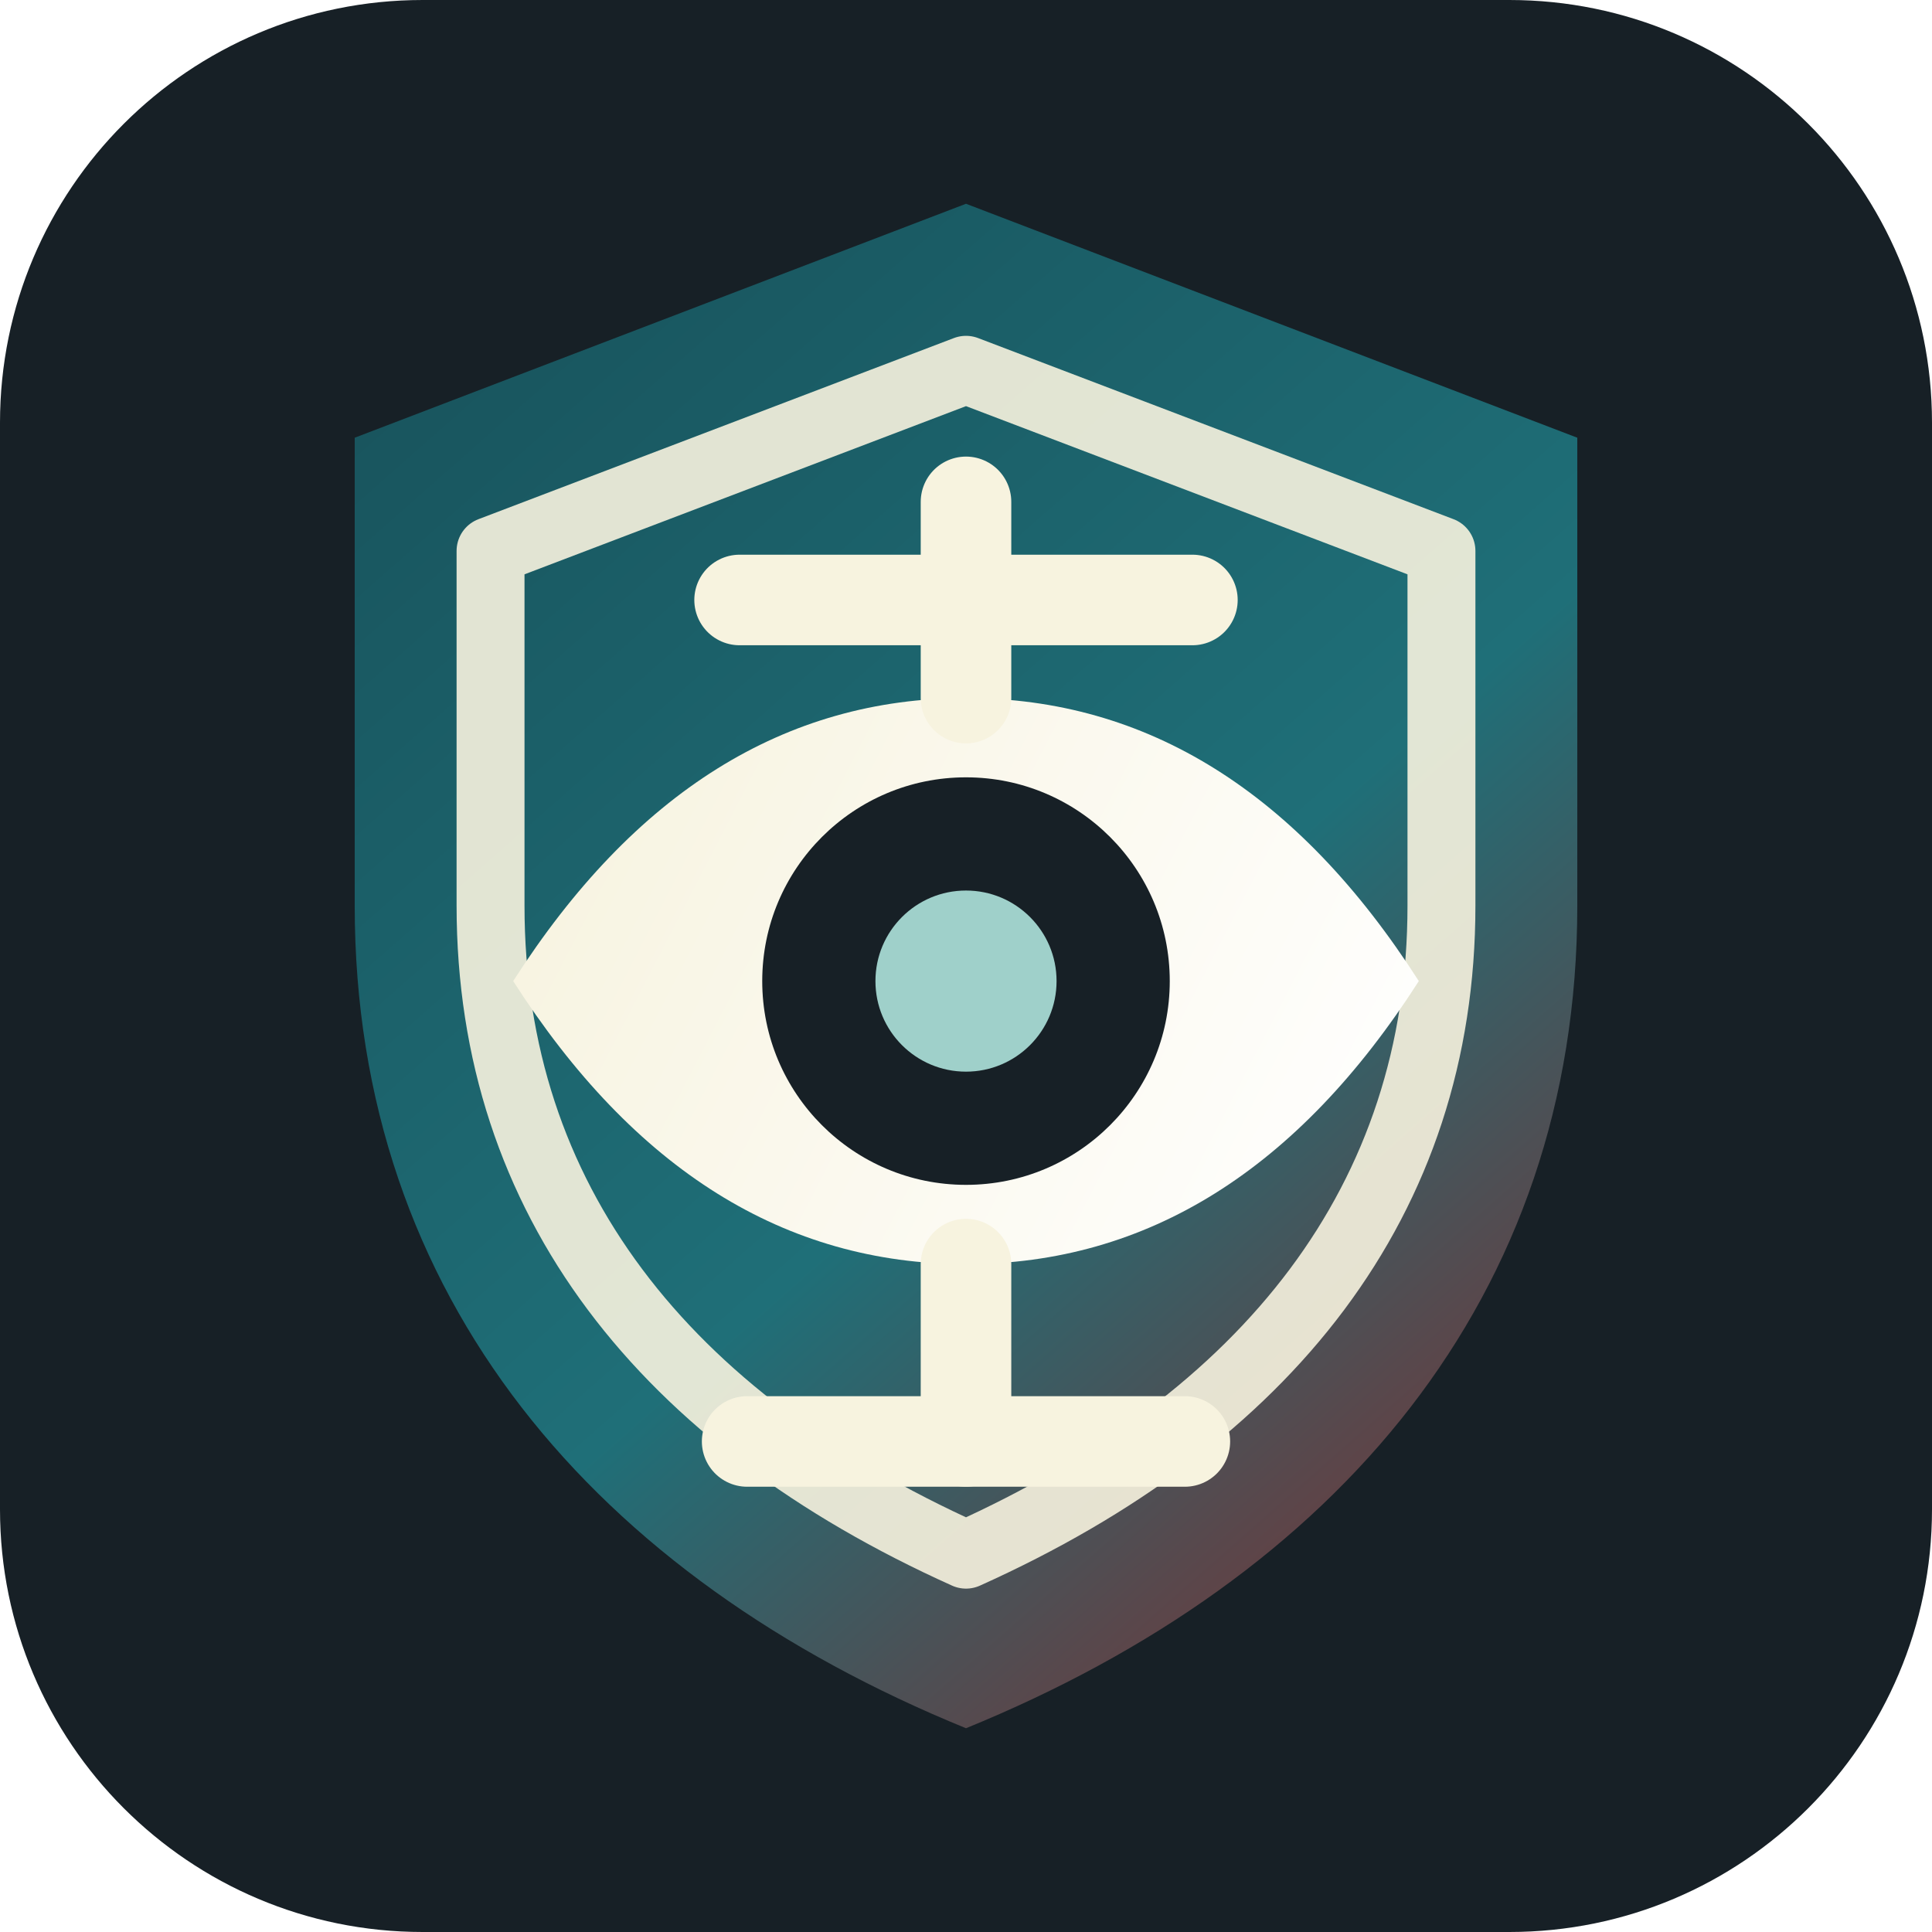
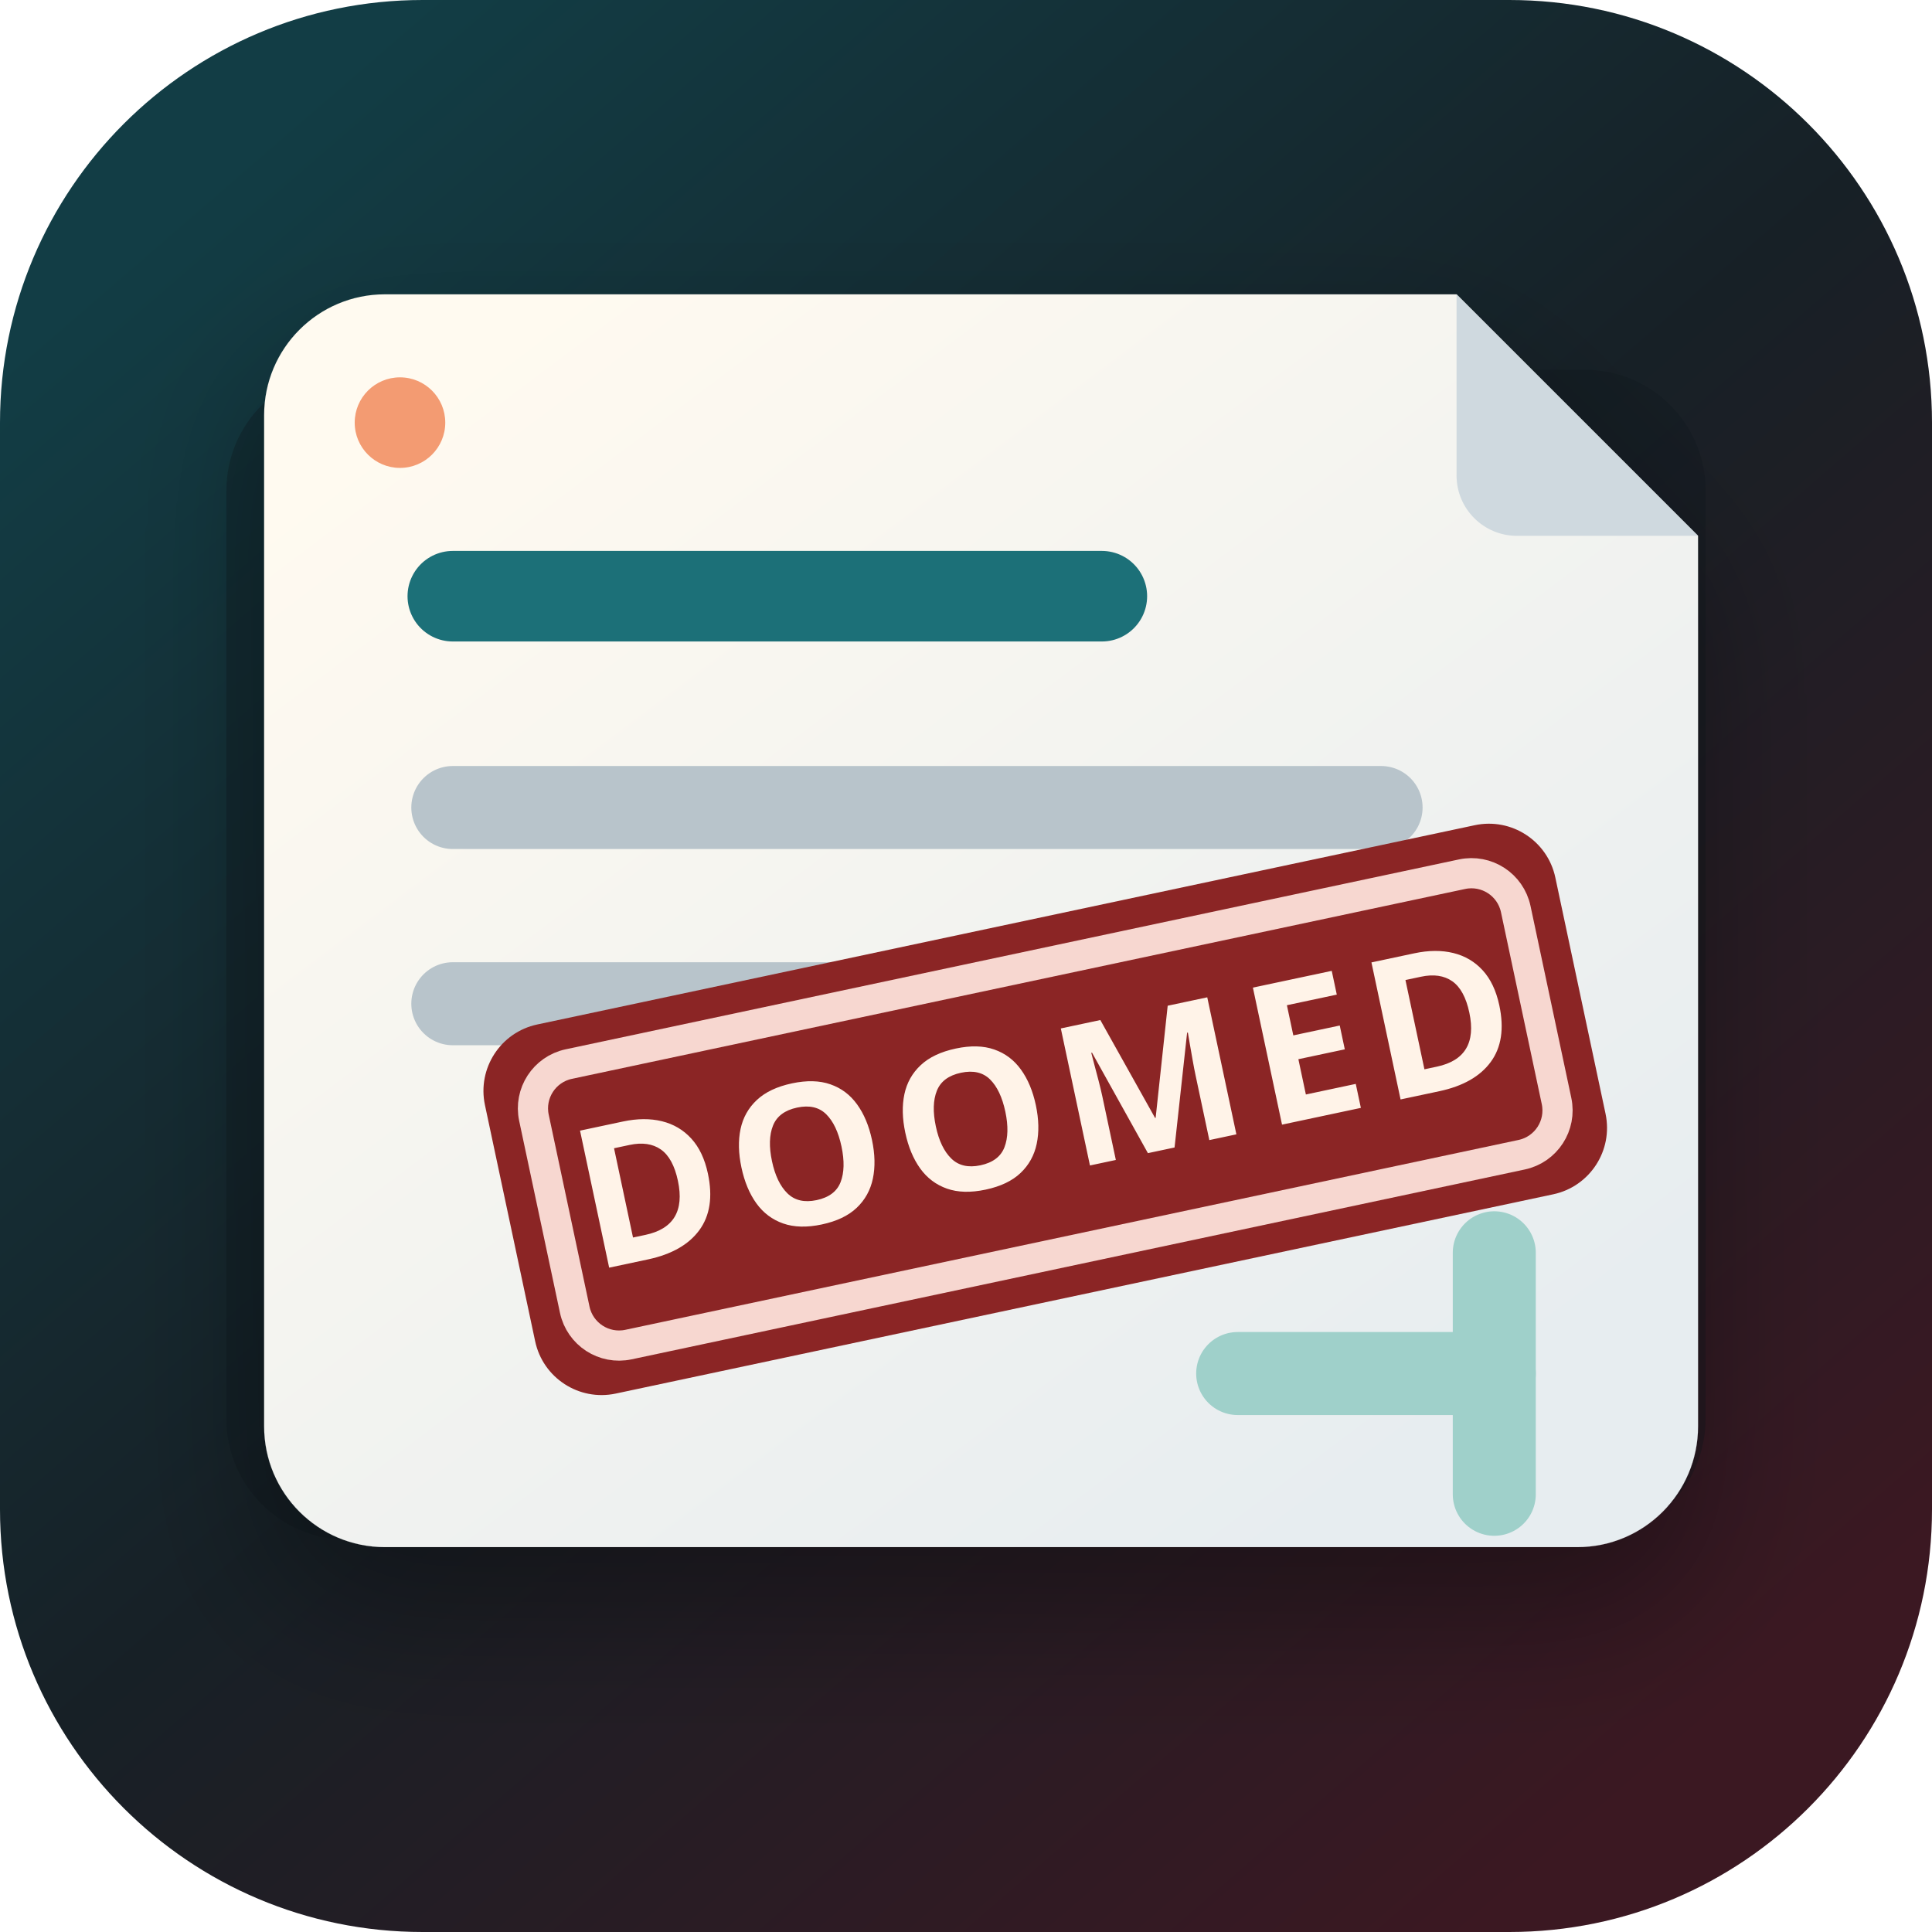
<svg xmlns="http://www.w3.org/2000/svg" viewBox="0 0 512 512" role="img" aria-labelledby="title desc">
  <defs>
-     <linearGradient id="badge" x1="80" y1="52" x2="436" y2="456" gradientUnits="userSpaceOnUse">
-       <stop offset="0" stop-color="#174f58" />
-       <stop offset="0.56" stop-color="#1f6f78" />
-       <stop offset="1" stop-color="#8b2525" />
+     <linearGradient id="tile" x1="66" y1="38" x2="440" y2="470" gradientUnits="userSpaceOnUse">
+       <stop offset="0" stop-color="#123d45" />
+       <stop offset="0.5" stop-color="#172026" />
+       <stop offset="1" stop-color="#3b1822" />
    </linearGradient>
-     <linearGradient id="eye" x1="142" y1="198" x2="374" y2="318" gradientUnits="userSpaceOnUse">
-       <stop offset="0" stop-color="#f7f3df" />
-       <stop offset="1" stop-color="#ffffff" />
+     <linearGradient id="card" x1="128" y1="92" x2="358" y2="398" gradientUnits="userSpaceOnUse">
+       <stop offset="0" stop-color="#fffaf0" />
+       <stop offset="1" stop-color="#e7edf0" />
    </linearGradient>
+     <filter id="shadow" x="-20%" y="-20%" width="140%" height="150%">
+       <feDropShadow dx="0" dy="18" stdDeviation="18" flood-color="#080d10" flood-opacity=".32" />
+     </filter>
  </defs>
-   <rect width="512" height="512" rx="112" fill="#172026" />
-   <path d="M256 54 418 116v124c0 104-64 178-162 218C158 418 94 344 94 240V116L256 54Z" fill="url(#badge)" />
-   <path d="M256 98 382 146v94c0 78-46 136-126 172-80-36-126-94-126-172v-94l126-48Z" fill="none" stroke="#f7f3df" stroke-width="18" stroke-linejoin="round" opacity=".9" />
-   <path d="M136 260c32-50 72-75 120-75s88 25 120 75c-32 50-72 75-120 75s-88-25-120-75Z" fill="url(#eye)" />
-   <circle cx="256" cy="260" r="54" fill="#172026" />
-   <circle cx="256" cy="260" r="24" fill="#9fd0ca" />
-   <path d="M196 159h120" stroke="#f7f3df" stroke-width="24" stroke-linecap="round" />
-   <path d="M256 133v52" stroke="#f7f3df" stroke-width="24" stroke-linecap="round" />
-   <path d="M198 382h116" stroke="#f7f3df" stroke-width="24" stroke-linecap="round" />
-   <path d="M256 335v47" stroke="#f7f3df" stroke-width="24" stroke-linecap="round" />
+   <rect width="512" height="512" rx="112" fill="url(#tile)" />
+   <path d="M92 98h328a32 32 0 0 1 32 32v246a32 32 0 0 1-32 32H92a32 32 0 0 1-32-32V130a32 32 0 0 1 32-32Z" fill="#0e171c" opacity=".35" />
+   <g filter="url(#shadow)">
+     <path d="M102 78h284l64 64v236a32 32 0 0 1-32 32H102a32 32 0 0 1-32-32V110a32 32 0 0 1 32-32Z" fill="url(#card)" />
+     <path d="M386 78v48a16 16 0 0 0 16 16h48L386 78Z" fill="#cfd9df" />
+     <path d="M120 158h172" stroke="#1f6f78" stroke-width="24" stroke-linecap="round" />
+     <path d="M120 214h246" stroke="#b8c4cb" stroke-width="22" stroke-linecap="round" />
+     <path d="M120 266h120" stroke="#b8c4cb" stroke-width="22" stroke-linecap="round" />
+   </g>
+   <g transform="rotate(-12 277 294)">
+     <rect x="132" y="244" width="290" height="100" rx="18" fill="#8b2525" />
+     <rect x="144" y="256" width="266" height="76" rx="12" fill="none" stroke="#f7d7d0" stroke-width="8" />
+     <text x="277" y="311" fill="#fff3e8" font-family="Impact, Arial Black, sans-serif" font-size="52" font-weight="900" letter-spacing="3" text-anchor="middle">DOOMED</text>
+   </g>
+   <path d="M328 364h68" stroke="#9fd0ca" stroke-width="22" stroke-linecap="round" />
+   <path d="M396 332v64" stroke="#9fd0ca" stroke-width="22" stroke-linecap="round" />
+   <circle cx="106" cy="112" r="12" fill="#f39b72" />
</svg>
